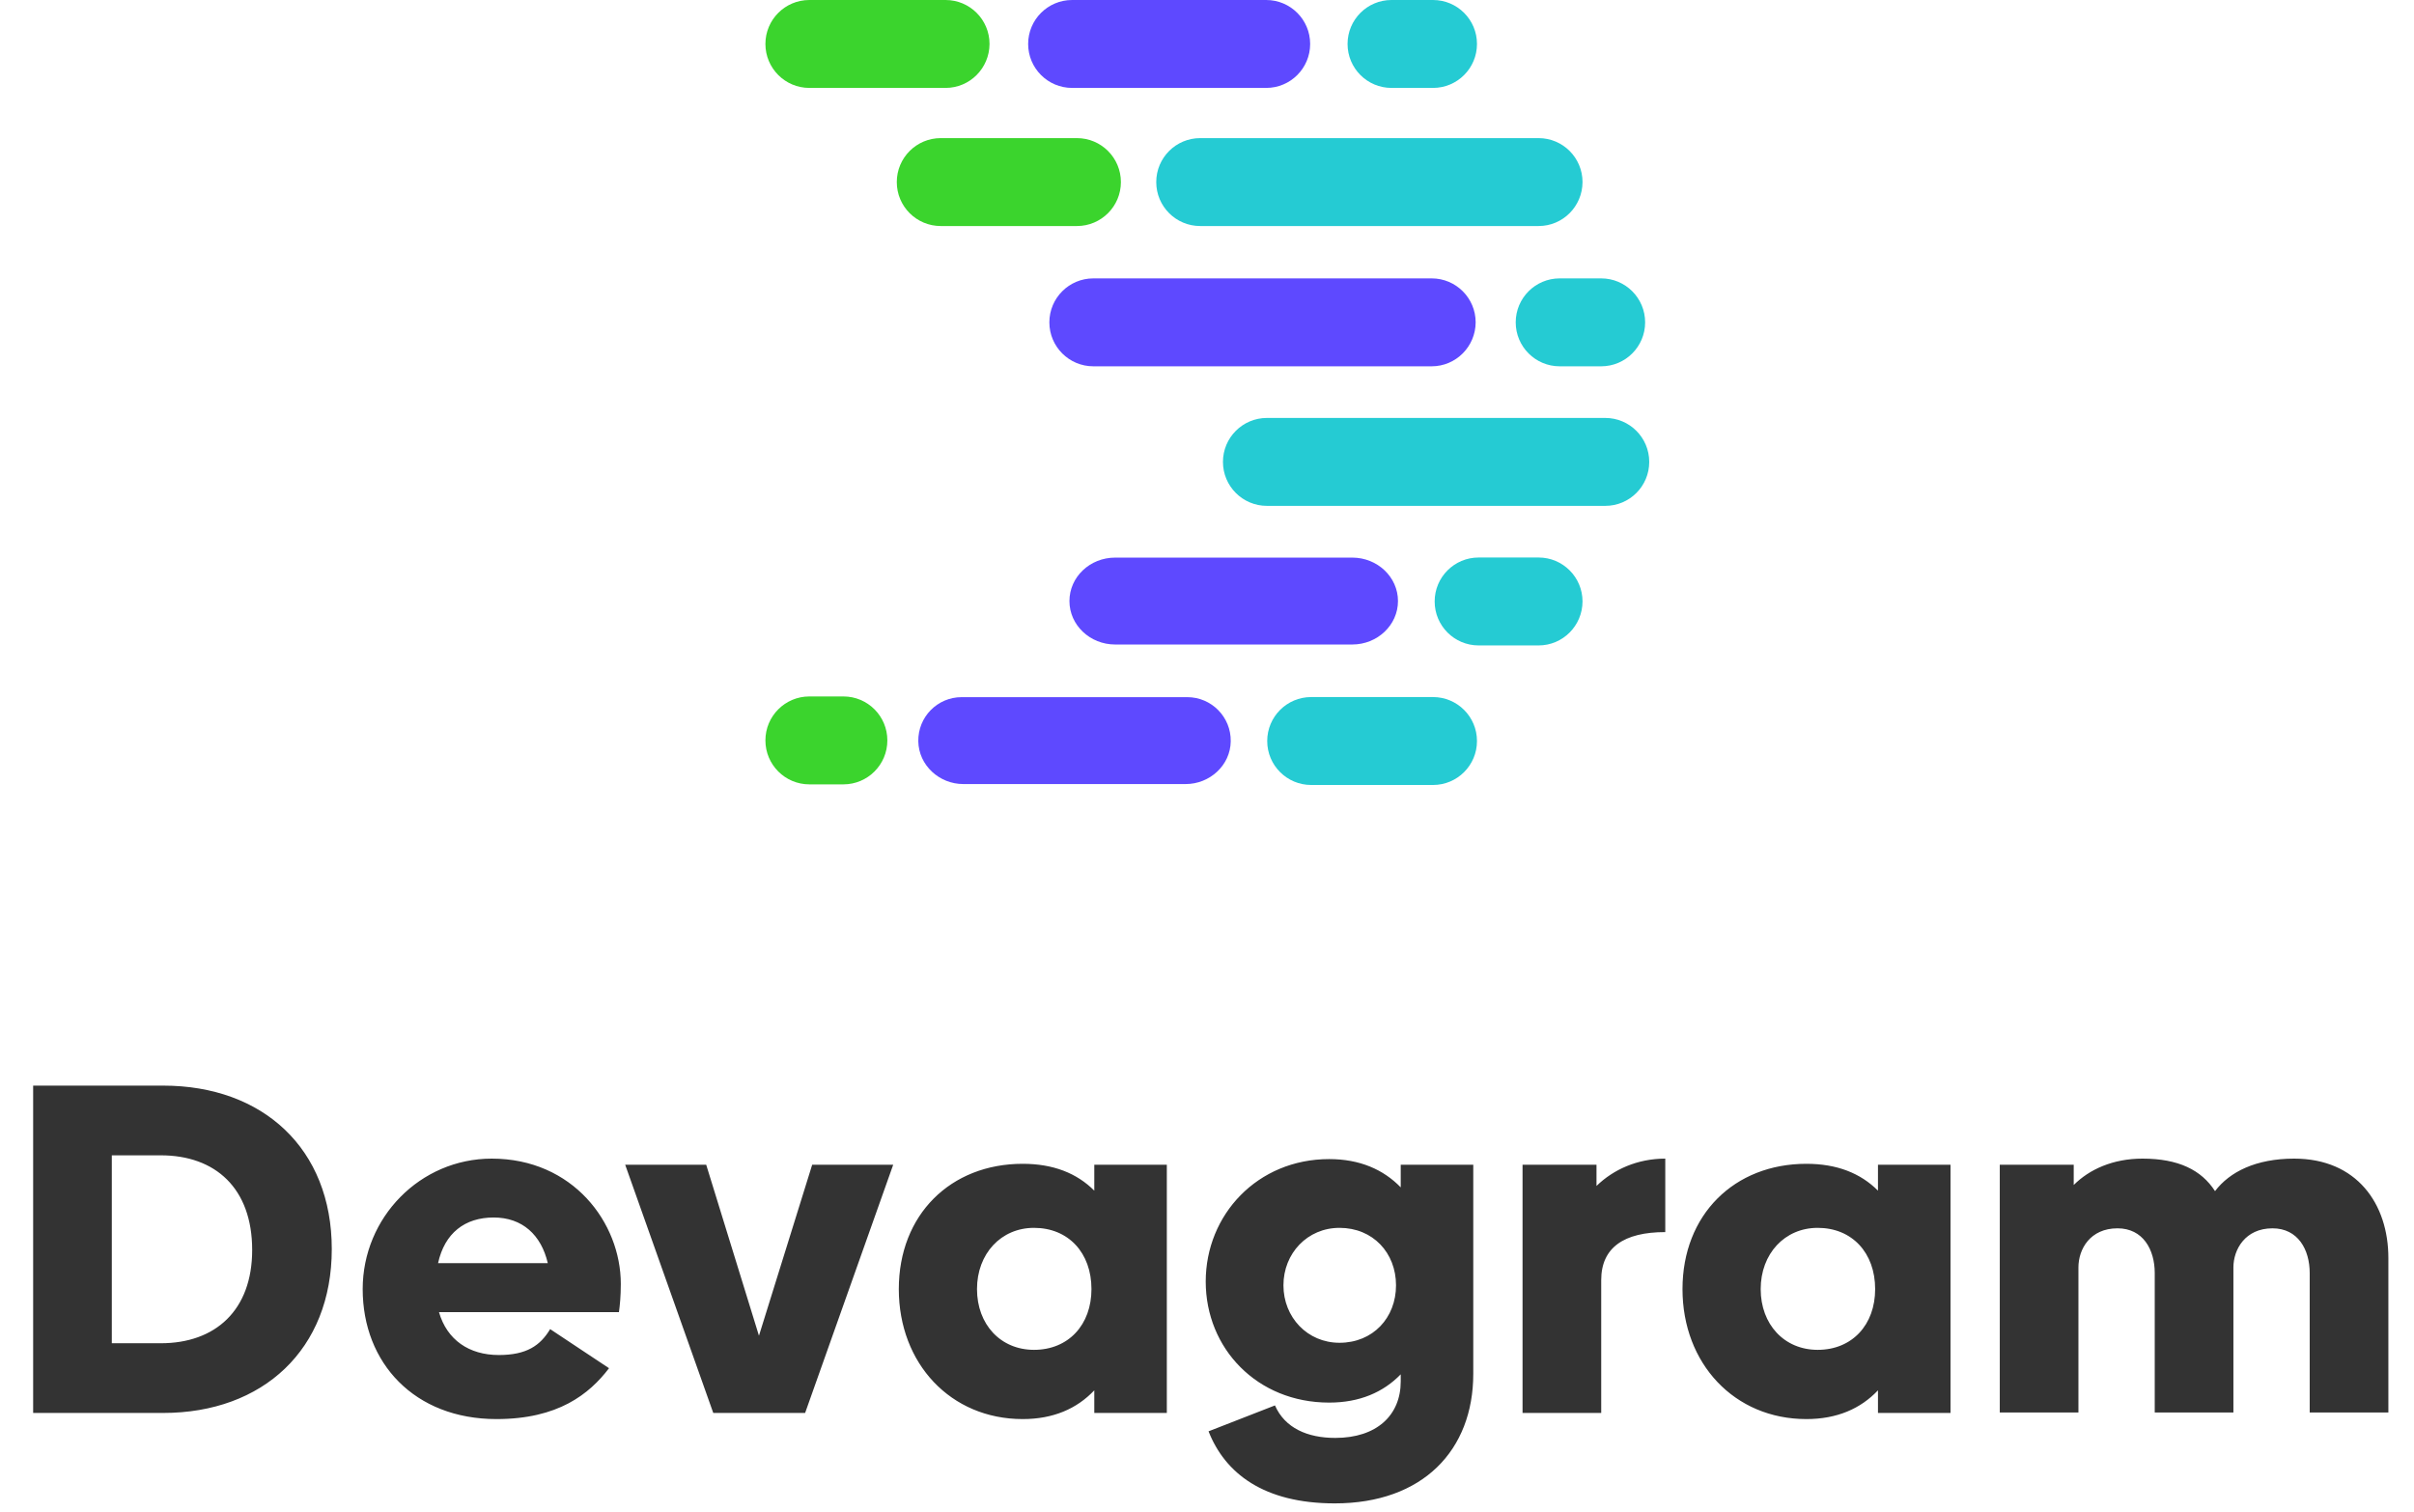
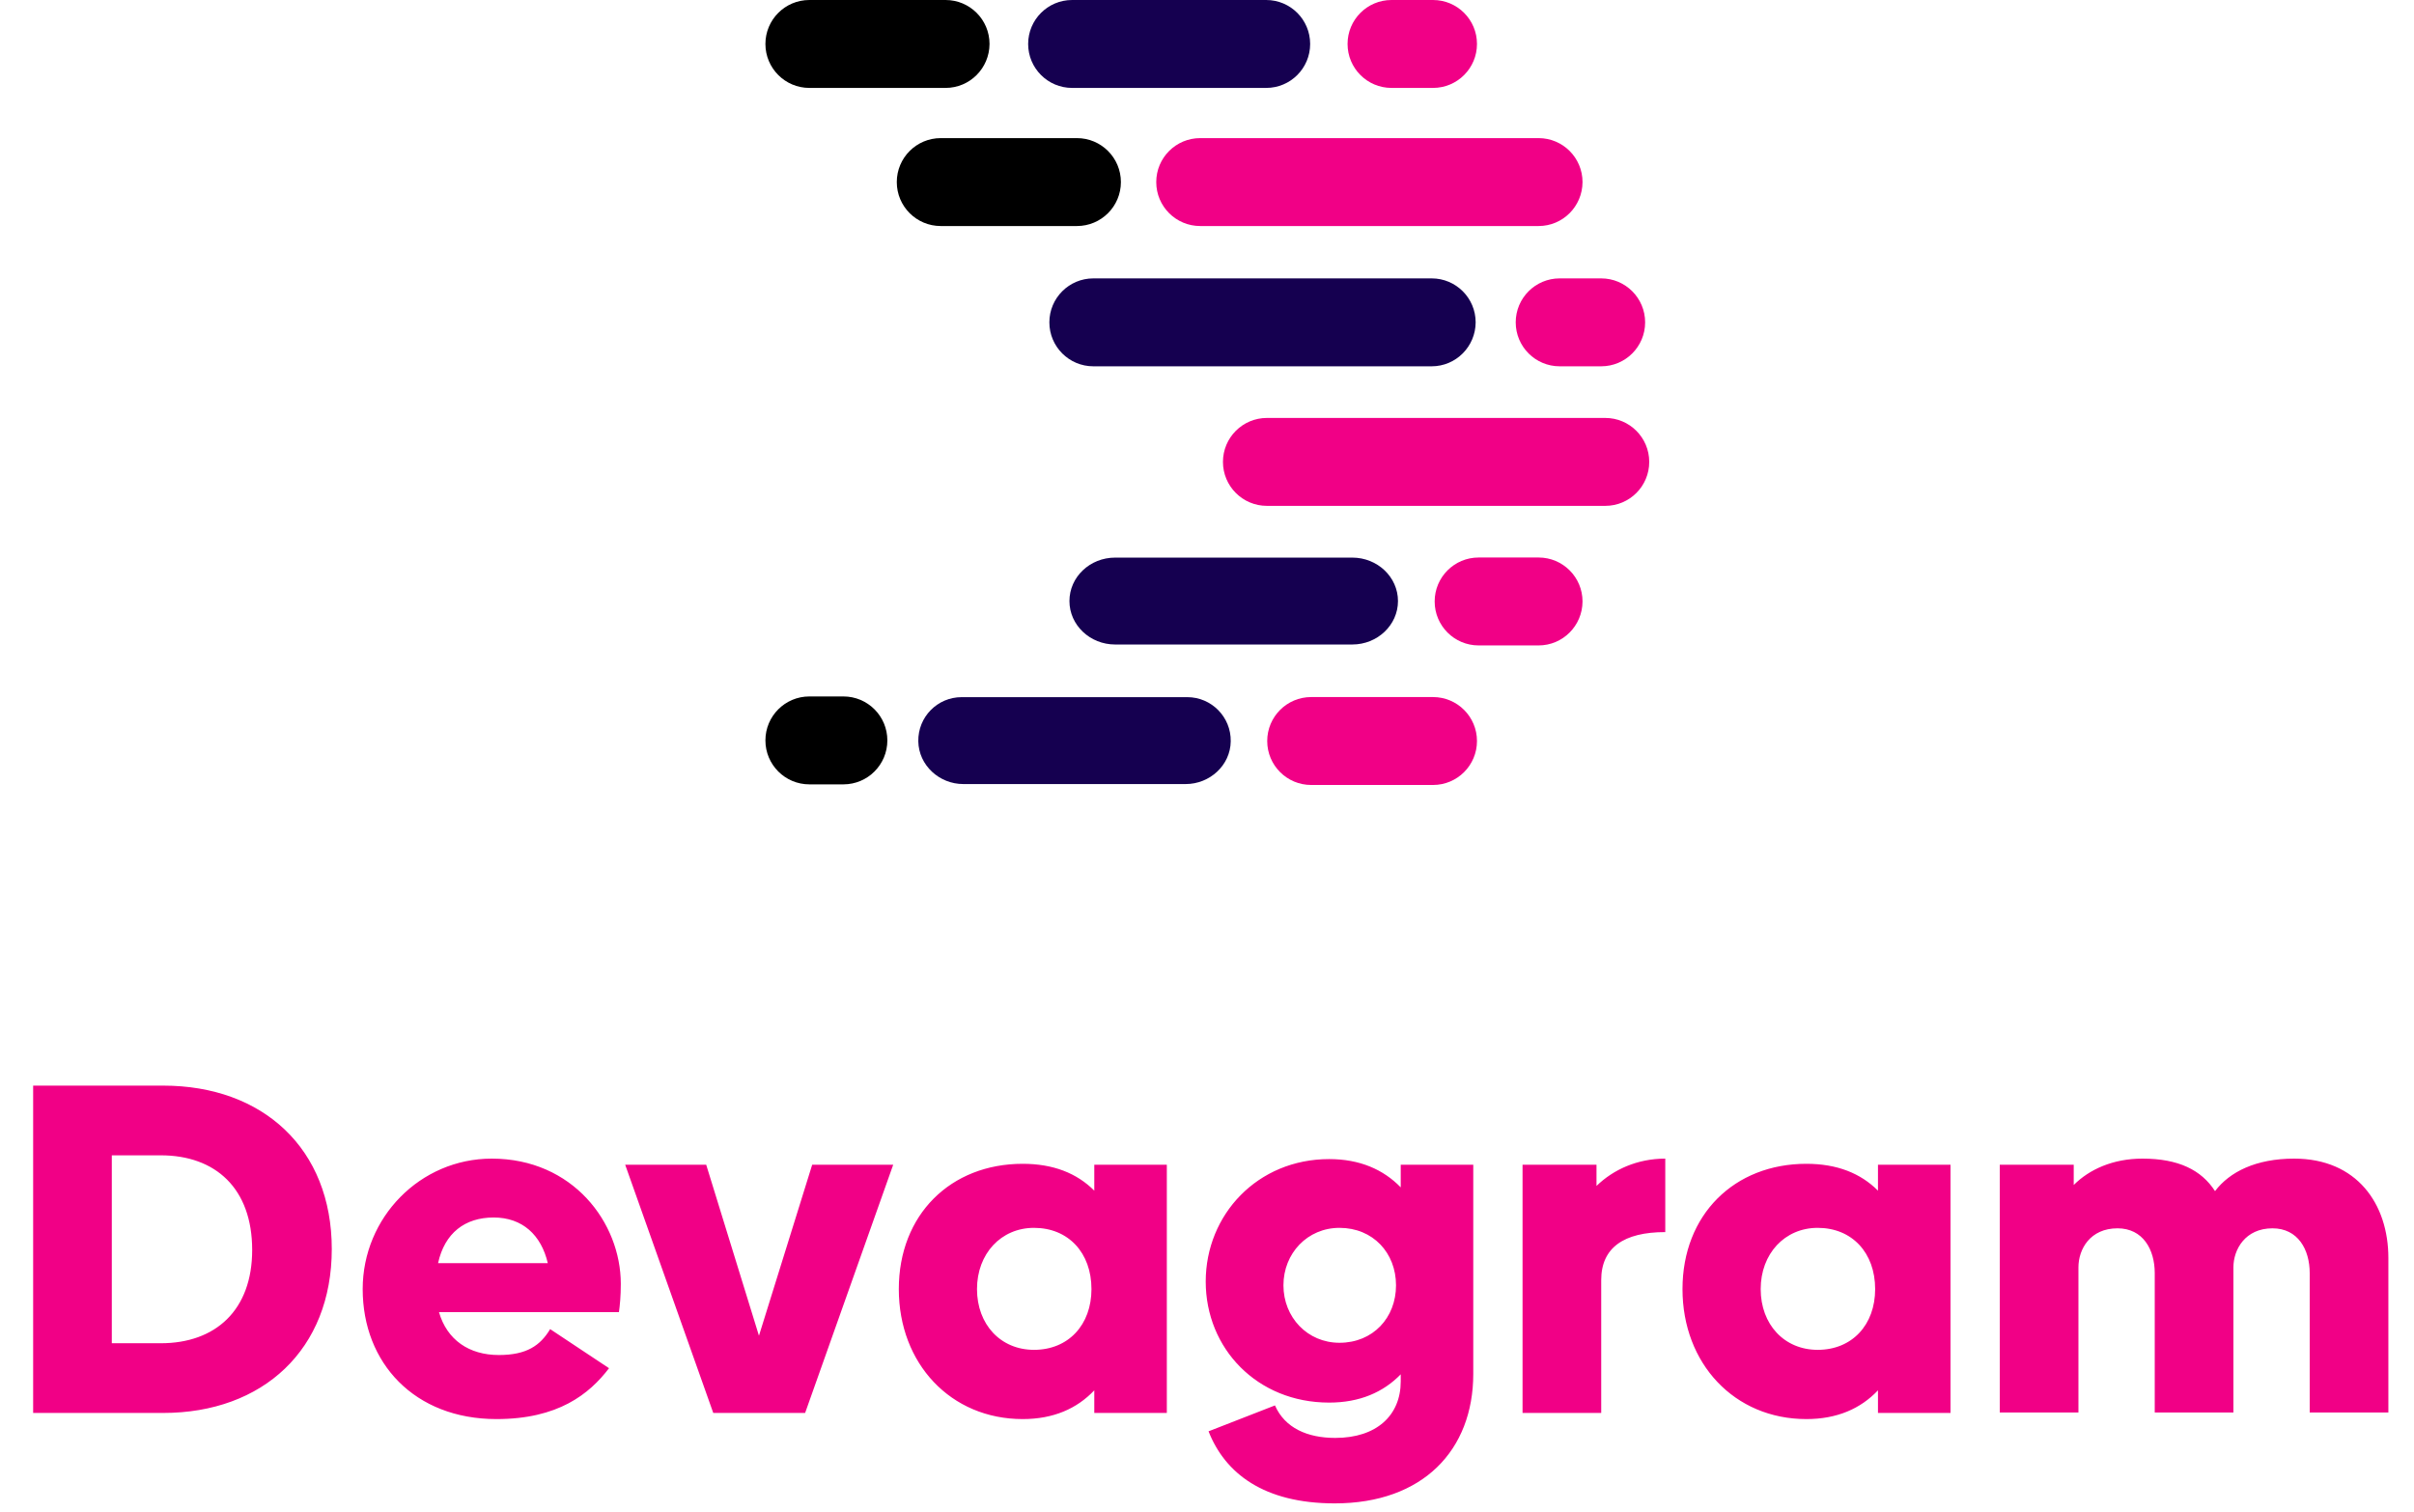
<svg xmlns="http://www.w3.org/2000/svg" width="123" height="77" viewBox="0 0 123 77" fill="none">
-   <path d="M46.79 37.776C46.811 38.998 47.86 39.953 49.082 39.953H60.417C61.639 39.953 62.694 38.998 62.709 37.776C62.73 36.538 61.728 35.525 60.496 35.525H48.998C47.766 35.525 46.769 36.533 46.79 37.776Z" fill="#5E49FF" />
-   <path d="M54.491 30.628C54.491 31.85 55.536 32.842 56.82 32.842H68.902C70.186 32.842 71.231 31.85 71.231 30.628C71.231 29.406 70.186 28.414 68.902 28.414H56.82C55.53 28.414 54.491 29.406 54.491 30.628Z" fill="#5E49FF" />
-   <path d="M48.179 4.48H41.24C40.002 4.48 39 3.477 39 2.24C39 1.002 40.002 0 41.24 0H48.179C49.416 0 50.419 1.002 50.419 2.24C50.414 3.477 49.416 4.48 48.179 4.48Z" fill="#3BD42D" />
-   <path d="M54.873 11.518H47.934C46.696 11.518 45.694 10.516 45.694 9.278C45.694 8.041 46.696 7.038 47.934 7.038H54.873C56.11 7.038 57.113 8.041 57.113 9.278C57.113 10.516 56.11 11.518 54.873 11.518Z" fill="#3BD42D" />
-   <path d="M78.394 11.518H61.154C59.916 11.518 58.914 10.516 58.914 9.278C58.914 8.041 59.916 7.038 61.154 7.038H78.394C79.632 7.038 80.634 8.041 80.634 9.278C80.629 10.516 79.632 11.518 78.394 11.518Z" fill="#25CBD3" />
-   <path d="M72.949 18.666H55.708C54.471 18.666 53.468 17.663 53.468 16.426C53.468 15.189 54.471 14.186 55.708 14.186H72.949C74.186 14.186 75.189 15.189 75.189 16.426C75.183 17.663 74.181 18.666 72.949 18.666Z" fill="#5E49FF" />
-   <path d="M81.793 25.777H64.553C63.316 25.777 62.313 24.775 62.313 23.537C62.313 22.3 63.316 21.297 64.553 21.297H81.793C83.031 21.297 84.033 22.3 84.033 23.537C84.033 24.775 83.031 25.777 81.793 25.777Z" fill="#25CBD3" />
-   <path d="M64.516 4.48H54.627C53.39 4.48 52.387 3.477 52.387 2.24C52.387 1.002 53.39 0 54.627 0H64.516C65.754 0 66.756 1.002 66.756 2.24C66.756 3.477 65.754 4.48 64.516 4.48Z" fill="#5E49FF" />
-   <path d="M73.016 4.48H70.901C69.664 4.48 68.662 3.477 68.662 2.24C68.662 1.002 69.664 0 70.901 0H73.016C74.254 0 75.256 1.002 75.256 2.24C75.256 3.477 74.254 4.48 73.016 4.48Z" fill="#25CBD3" />
-   <path d="M81.585 18.666H79.47C78.233 18.666 77.23 17.663 77.23 16.426C77.23 15.189 78.233 14.186 79.47 14.186H81.585C82.822 14.186 83.824 15.189 83.824 16.426C83.824 17.663 82.822 18.666 81.585 18.666Z" fill="#25CBD3" />
-   <path d="M78.394 32.889H75.34C74.102 32.889 73.1 31.886 73.1 30.649C73.1 29.411 74.102 28.409 75.34 28.409H78.394C79.632 28.409 80.634 29.411 80.634 30.649C80.629 31.886 79.632 32.889 78.394 32.889Z" fill="#25CBD3" />
-   <path d="M42.973 39.969H41.24C40.002 39.969 39 38.966 39 37.729C39 36.491 40.002 35.489 41.24 35.489H42.973C44.211 35.489 45.213 36.491 45.213 37.729C45.213 38.966 44.211 39.969 42.973 39.969Z" fill="#3BD42D" />
-   <path d="M73.016 40H66.808C65.571 40 64.568 38.998 64.568 37.76C64.568 36.523 65.571 35.52 66.808 35.52H73.016C74.254 35.52 75.256 36.523 75.256 37.76C75.256 38.998 74.254 40 73.016 40Z" fill="#25CBD3" />
-   <path d="M8.313 55.32H1.689V72H8.313C13.401 72 16.905 68.76 16.905 63.648C16.905 58.536 13.401 55.32 8.313 55.32ZM8.193 68.448H5.697V58.872H8.193C10.977 58.872 12.849 60.552 12.849 63.696C12.849 66.768 10.977 68.448 8.193 68.448ZM22.368 66.864H31.536C31.584 66.528 31.632 66.048 31.632 65.424C31.632 62.304 29.184 59.04 25.056 59.04C21.408 59.04 18.48 62.04 18.48 65.688C18.48 69.456 21.12 72.312 25.296 72.312C28.44 72.312 30.024 71.04 31.032 69.72L28.032 67.728C27.528 68.568 26.832 69.048 25.416 69.048C23.904 69.048 22.776 68.28 22.368 66.864ZM22.32 64.368C22.656 62.832 23.688 62.04 25.152 62.04C26.616 62.04 27.576 62.928 27.912 64.368H22.32ZM41.383 59.352L38.671 68.064L35.983 59.352H31.855L36.343 72H41.023L45.511 59.352H41.383ZM55.757 59.352V60.672C54.869 59.784 53.669 59.304 52.109 59.304C48.437 59.304 45.797 61.896 45.797 65.688C45.797 69.48 48.437 72.312 52.109 72.312C53.669 72.312 54.869 71.784 55.757 70.848V72H59.453V59.352H55.757ZM52.685 68.784C50.981 68.784 49.781 67.488 49.781 65.688C49.781 63.888 51.005 62.568 52.685 62.568C54.437 62.568 55.613 63.84 55.613 65.688C55.613 67.512 54.437 68.784 52.685 68.784ZM71.371 59.352V60.504C70.483 59.592 69.283 59.064 67.723 59.064C64.075 59.064 61.435 61.896 61.435 65.304C61.435 68.712 64.051 71.472 67.723 71.472C69.283 71.472 70.483 70.944 71.371 70.032V70.392C71.371 72.12 70.147 73.272 68.035 73.272C66.619 73.272 65.467 72.768 64.963 71.616L61.579 72.936C62.419 75.072 64.387 76.608 68.011 76.608C72.499 76.608 75.067 73.896 75.067 70.008V59.352H71.371ZM68.251 68.424C66.619 68.424 65.395 67.128 65.395 65.496C65.395 63.864 66.619 62.568 68.251 62.568C69.955 62.568 71.131 63.84 71.131 65.496C71.131 67.152 69.955 68.424 68.251 68.424ZM81.346 60.432V59.352H77.578V72H81.586V65.232C81.586 63.576 82.738 62.784 84.85 62.784V59.04C83.434 59.04 82.21 59.592 81.346 60.432ZM95.688 59.352V60.672C94.8 59.784 93.6 59.304 92.04 59.304C88.368 59.304 85.728 61.896 85.728 65.688C85.728 69.48 88.368 72.312 92.04 72.312C93.6 72.312 94.8 71.784 95.688 70.848V72H99.384V59.352H95.688ZM92.616 68.784C90.912 68.784 89.712 67.488 89.712 65.688C89.712 63.888 90.936 62.568 92.616 62.568C94.368 62.568 95.544 63.84 95.544 65.688C95.544 67.512 94.368 68.784 92.616 68.784ZM116.894 59.04C114.95 59.04 113.606 59.712 112.862 60.696C112.166 59.616 110.99 59.04 109.166 59.04C107.654 59.04 106.454 59.592 105.662 60.384V59.352H101.894V71.976H105.902V64.584C105.902 63.648 106.502 62.592 107.894 62.592C109.19 62.592 109.79 63.672 109.79 64.872V71.976H113.798V64.584C113.798 63.672 114.398 62.592 115.79 62.592C117.086 62.592 117.686 63.672 117.686 64.872V71.976H121.694V64.104C121.694 61.344 120.086 59.04 116.894 59.04Z" fill="#333333" />
+   <path d="M46.79 37.776C46.811 38.998 47.86 39.953 49.082 39.953H60.417C61.639 39.953 62.694 38.998 62.709 37.776C62.73 36.538 61.728 35.525 60.496 35.525H48.998C47.766 35.525 46.769 36.533 46.79 37.776Z" fill="#150050" />
+   <path d="M54.491 30.628C54.491 31.85 55.536 32.842 56.82 32.842H68.902C70.186 32.842 71.231 31.85 71.231 30.628C71.231 29.406 70.186 28.414 68.902 28.414H56.82C55.53 28.414 54.491 29.406 54.491 30.628Z" fill="#150050" />
+   <path d="M48.179 4.48H41.24C40.002 4.48 39 3.477 39 2.24C39 1.002 40.002 0 41.24 0H48.179C49.416 0 50.419 1.002 50.419 2.24C50.414 3.477 49.416 4.48 48.179 4.48Z" fill="#000" />
+   <path d="M54.873 11.518H47.934C46.696 11.518 45.694 10.516 45.694 9.278C45.694 8.041 46.696 7.038 47.934 7.038H54.873C56.11 7.038 57.113 8.041 57.113 9.278C57.113 10.516 56.11 11.518 54.873 11.518Z" fill="#000" />
+   <path d="M78.394 11.518H61.154C59.916 11.518 58.914 10.516 58.914 9.278C58.914 8.041 59.916 7.038 61.154 7.038H78.394C79.632 7.038 80.634 8.041 80.634 9.278C80.629 10.516 79.632 11.518 78.394 11.518Z" fill="#F10086" />
+   <path d="M72.949 18.666H55.708C54.471 18.666 53.468 17.663 53.468 16.426C53.468 15.189 54.471 14.186 55.708 14.186H72.949C74.186 14.186 75.189 15.189 75.189 16.426C75.183 17.663 74.181 18.666 72.949 18.666Z" fill="#150050" />
+   <path d="M81.793 25.777H64.553C63.316 25.777 62.313 24.775 62.313 23.537C62.313 22.3 63.316 21.297 64.553 21.297H81.793C83.031 21.297 84.033 22.3 84.033 23.537C84.033 24.775 83.031 25.777 81.793 25.777Z" fill="#F10086" />
+   <path d="M64.516 4.48H54.627C53.39 4.48 52.387 3.477 52.387 2.24C52.387 1.002 53.39 0 54.627 0H64.516C65.754 0 66.756 1.002 66.756 2.24C66.756 3.477 65.754 4.48 64.516 4.48Z" fill="#150050" />
+   <path d="M73.016 4.48H70.901C69.664 4.48 68.662 3.477 68.662 2.24C68.662 1.002 69.664 0 70.901 0H73.016C74.254 0 75.256 1.002 75.256 2.24C75.256 3.477 74.254 4.48 73.016 4.48Z" fill="#F10086" />
+   <path d="M81.585 18.666H79.47C78.233 18.666 77.23 17.663 77.23 16.426C77.23 15.189 78.233 14.186 79.47 14.186H81.585C82.822 14.186 83.824 15.189 83.824 16.426C83.824 17.663 82.822 18.666 81.585 18.666Z" fill="#F10086" />
+   <path d="M78.394 32.889H75.34C74.102 32.889 73.1 31.886 73.1 30.649C73.1 29.411 74.102 28.409 75.34 28.409H78.394C79.632 28.409 80.634 29.411 80.634 30.649C80.629 31.886 79.632 32.889 78.394 32.889Z" fill="#F10086" />
+   <path d="M42.973 39.969H41.24C40.002 39.969 39 38.966 39 37.729C39 36.491 40.002 35.489 41.24 35.489H42.973C44.211 35.489 45.213 36.491 45.213 37.729C45.213 38.966 44.211 39.969 42.973 39.969Z" fill="#000" />
+   <path d="M73.016 40H66.808C65.571 40 64.568 38.998 64.568 37.76C64.568 36.523 65.571 35.52 66.808 35.52H73.016C74.254 35.52 75.256 36.523 75.256 37.76C75.256 38.998 74.254 40 73.016 40Z" fill="#F10086" />
+   <path d="M8.313 55.32H1.689V72H8.313C13.401 72 16.905 68.76 16.905 63.648C16.905 58.536 13.401 55.32 8.313 55.32ZM8.193 68.448H5.697V58.872H8.193C10.977 58.872 12.849 60.552 12.849 63.696C12.849 66.768 10.977 68.448 8.193 68.448ZM22.368 66.864H31.536C31.584 66.528 31.632 66.048 31.632 65.424C31.632 62.304 29.184 59.04 25.056 59.04C21.408 59.04 18.48 62.04 18.48 65.688C18.48 69.456 21.12 72.312 25.296 72.312C28.44 72.312 30.024 71.04 31.032 69.72L28.032 67.728C27.528 68.568 26.832 69.048 25.416 69.048C23.904 69.048 22.776 68.28 22.368 66.864ZM22.32 64.368C22.656 62.832 23.688 62.04 25.152 62.04C26.616 62.04 27.576 62.928 27.912 64.368H22.32ZM41.383 59.352L38.671 68.064L35.983 59.352H31.855L36.343 72H41.023L45.511 59.352H41.383ZM55.757 59.352V60.672C54.869 59.784 53.669 59.304 52.109 59.304C48.437 59.304 45.797 61.896 45.797 65.688C45.797 69.48 48.437 72.312 52.109 72.312C53.669 72.312 54.869 71.784 55.757 70.848V72H59.453V59.352H55.757ZM52.685 68.784C50.981 68.784 49.781 67.488 49.781 65.688C49.781 63.888 51.005 62.568 52.685 62.568C54.437 62.568 55.613 63.84 55.613 65.688C55.613 67.512 54.437 68.784 52.685 68.784ZM71.371 59.352V60.504C70.483 59.592 69.283 59.064 67.723 59.064C64.075 59.064 61.435 61.896 61.435 65.304C61.435 68.712 64.051 71.472 67.723 71.472C69.283 71.472 70.483 70.944 71.371 70.032V70.392C71.371 72.12 70.147 73.272 68.035 73.272C66.619 73.272 65.467 72.768 64.963 71.616L61.579 72.936C62.419 75.072 64.387 76.608 68.011 76.608C72.499 76.608 75.067 73.896 75.067 70.008V59.352H71.371ZM68.251 68.424C66.619 68.424 65.395 67.128 65.395 65.496C65.395 63.864 66.619 62.568 68.251 62.568C69.955 62.568 71.131 63.84 71.131 65.496C71.131 67.152 69.955 68.424 68.251 68.424ZM81.346 60.432V59.352H77.578V72H81.586V65.232C81.586 63.576 82.738 62.784 84.85 62.784V59.04C83.434 59.04 82.21 59.592 81.346 60.432ZM95.688 59.352V60.672C94.8 59.784 93.6 59.304 92.04 59.304C88.368 59.304 85.728 61.896 85.728 65.688C85.728 69.48 88.368 72.312 92.04 72.312C93.6 72.312 94.8 71.784 95.688 70.848V72H99.384V59.352H95.688ZM92.616 68.784C90.912 68.784 89.712 67.488 89.712 65.688C89.712 63.888 90.936 62.568 92.616 62.568C94.368 62.568 95.544 63.84 95.544 65.688C95.544 67.512 94.368 68.784 92.616 68.784ZM116.894 59.04C114.95 59.04 113.606 59.712 112.862 60.696C112.166 59.616 110.99 59.04 109.166 59.04C107.654 59.04 106.454 59.592 105.662 60.384V59.352H101.894V71.976H105.902V64.584C105.902 63.648 106.502 62.592 107.894 62.592C109.19 62.592 109.79 63.672 109.79 64.872V71.976H113.798V64.584C113.798 63.672 114.398 62.592 115.79 62.592C117.086 62.592 117.686 63.672 117.686 64.872V71.976H121.694V64.104C121.694 61.344 120.086 59.04 116.894 59.04Z" fill="#F10086" />
</svg>
